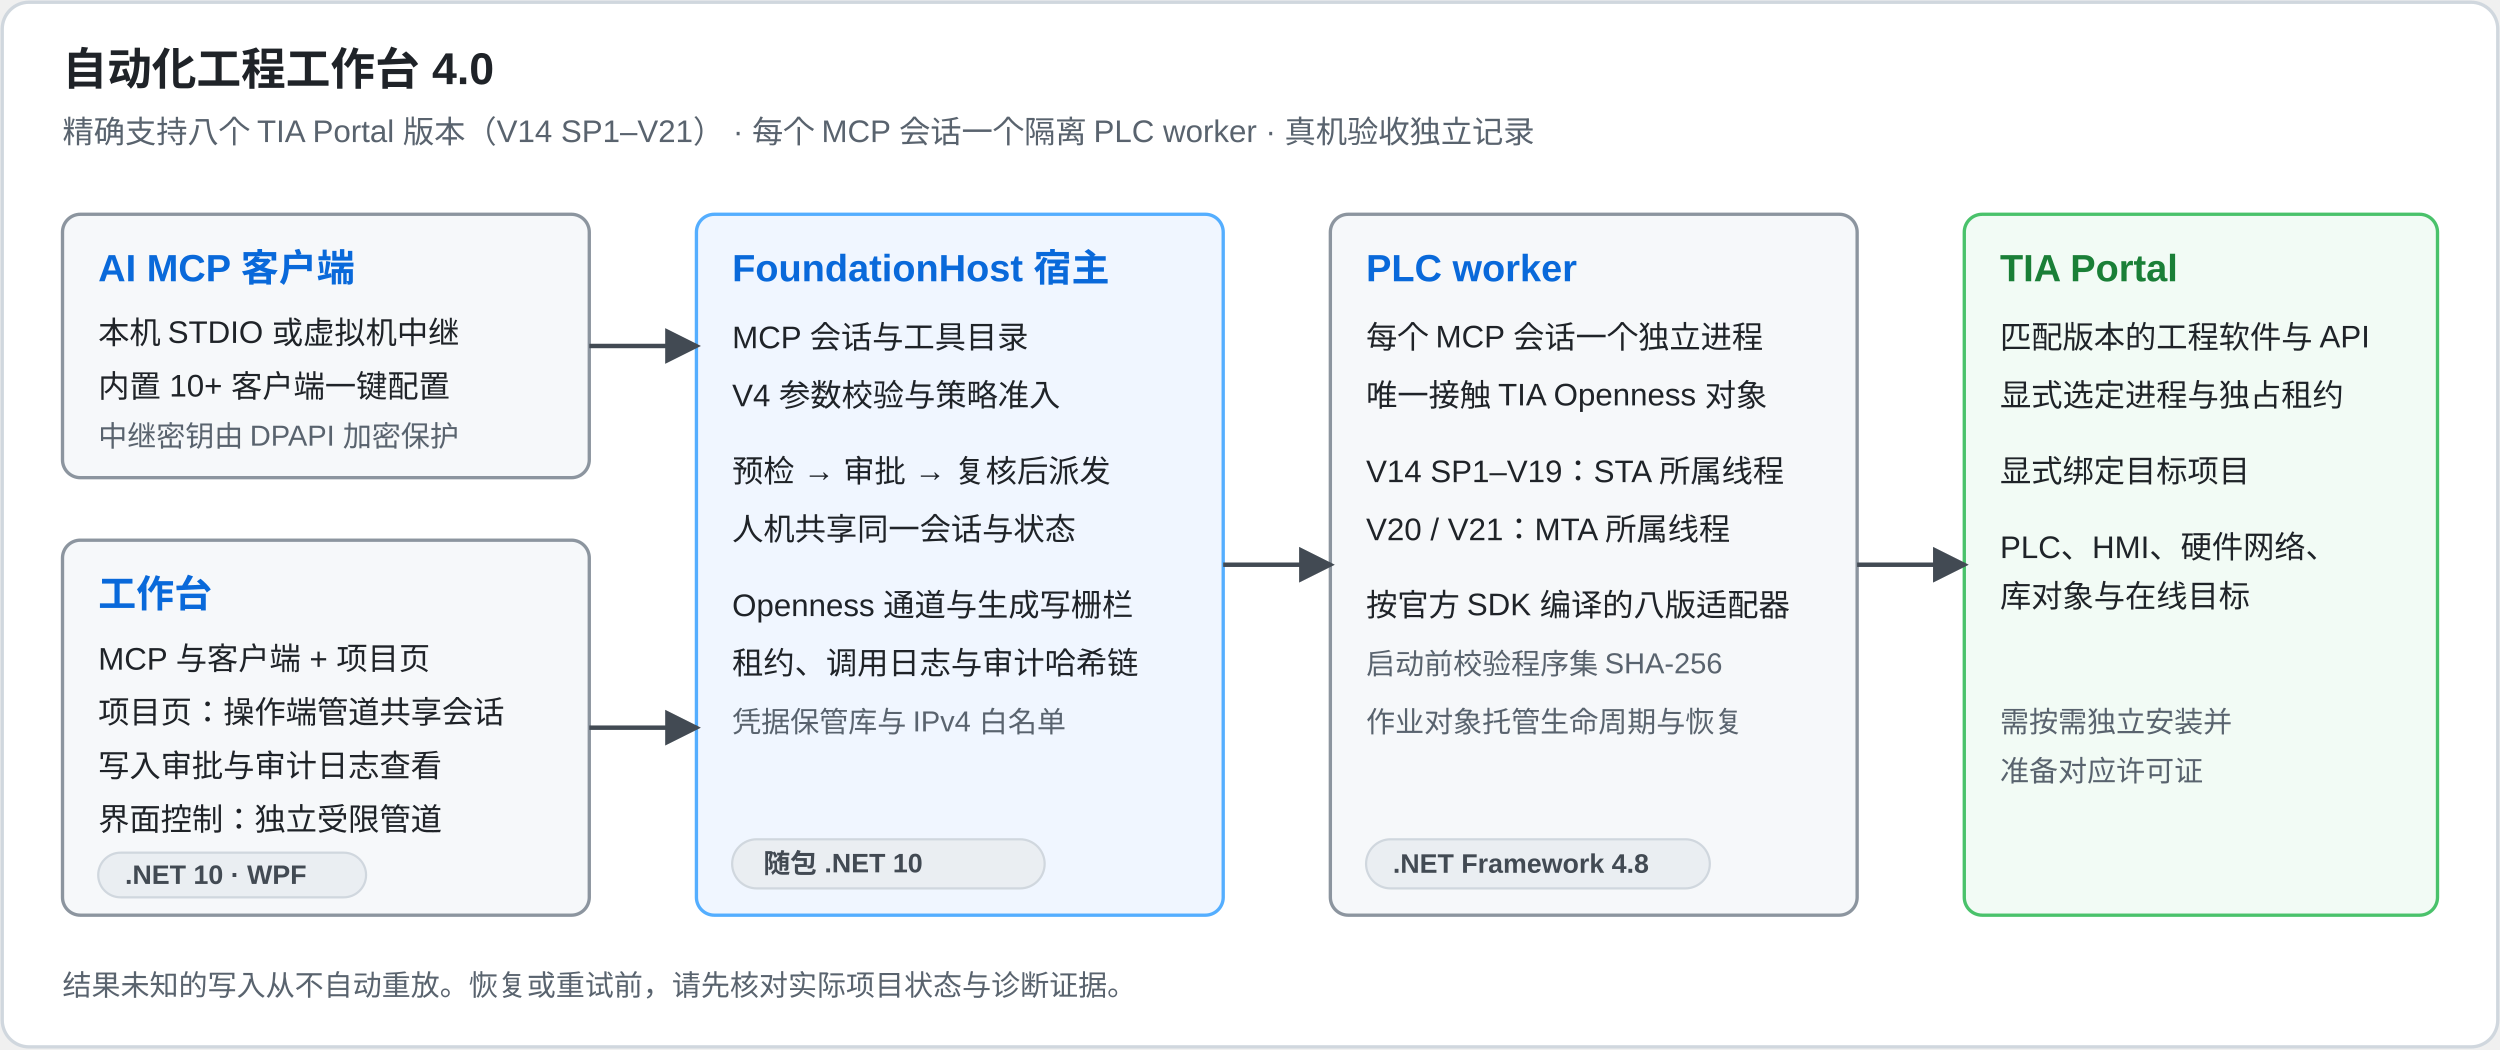
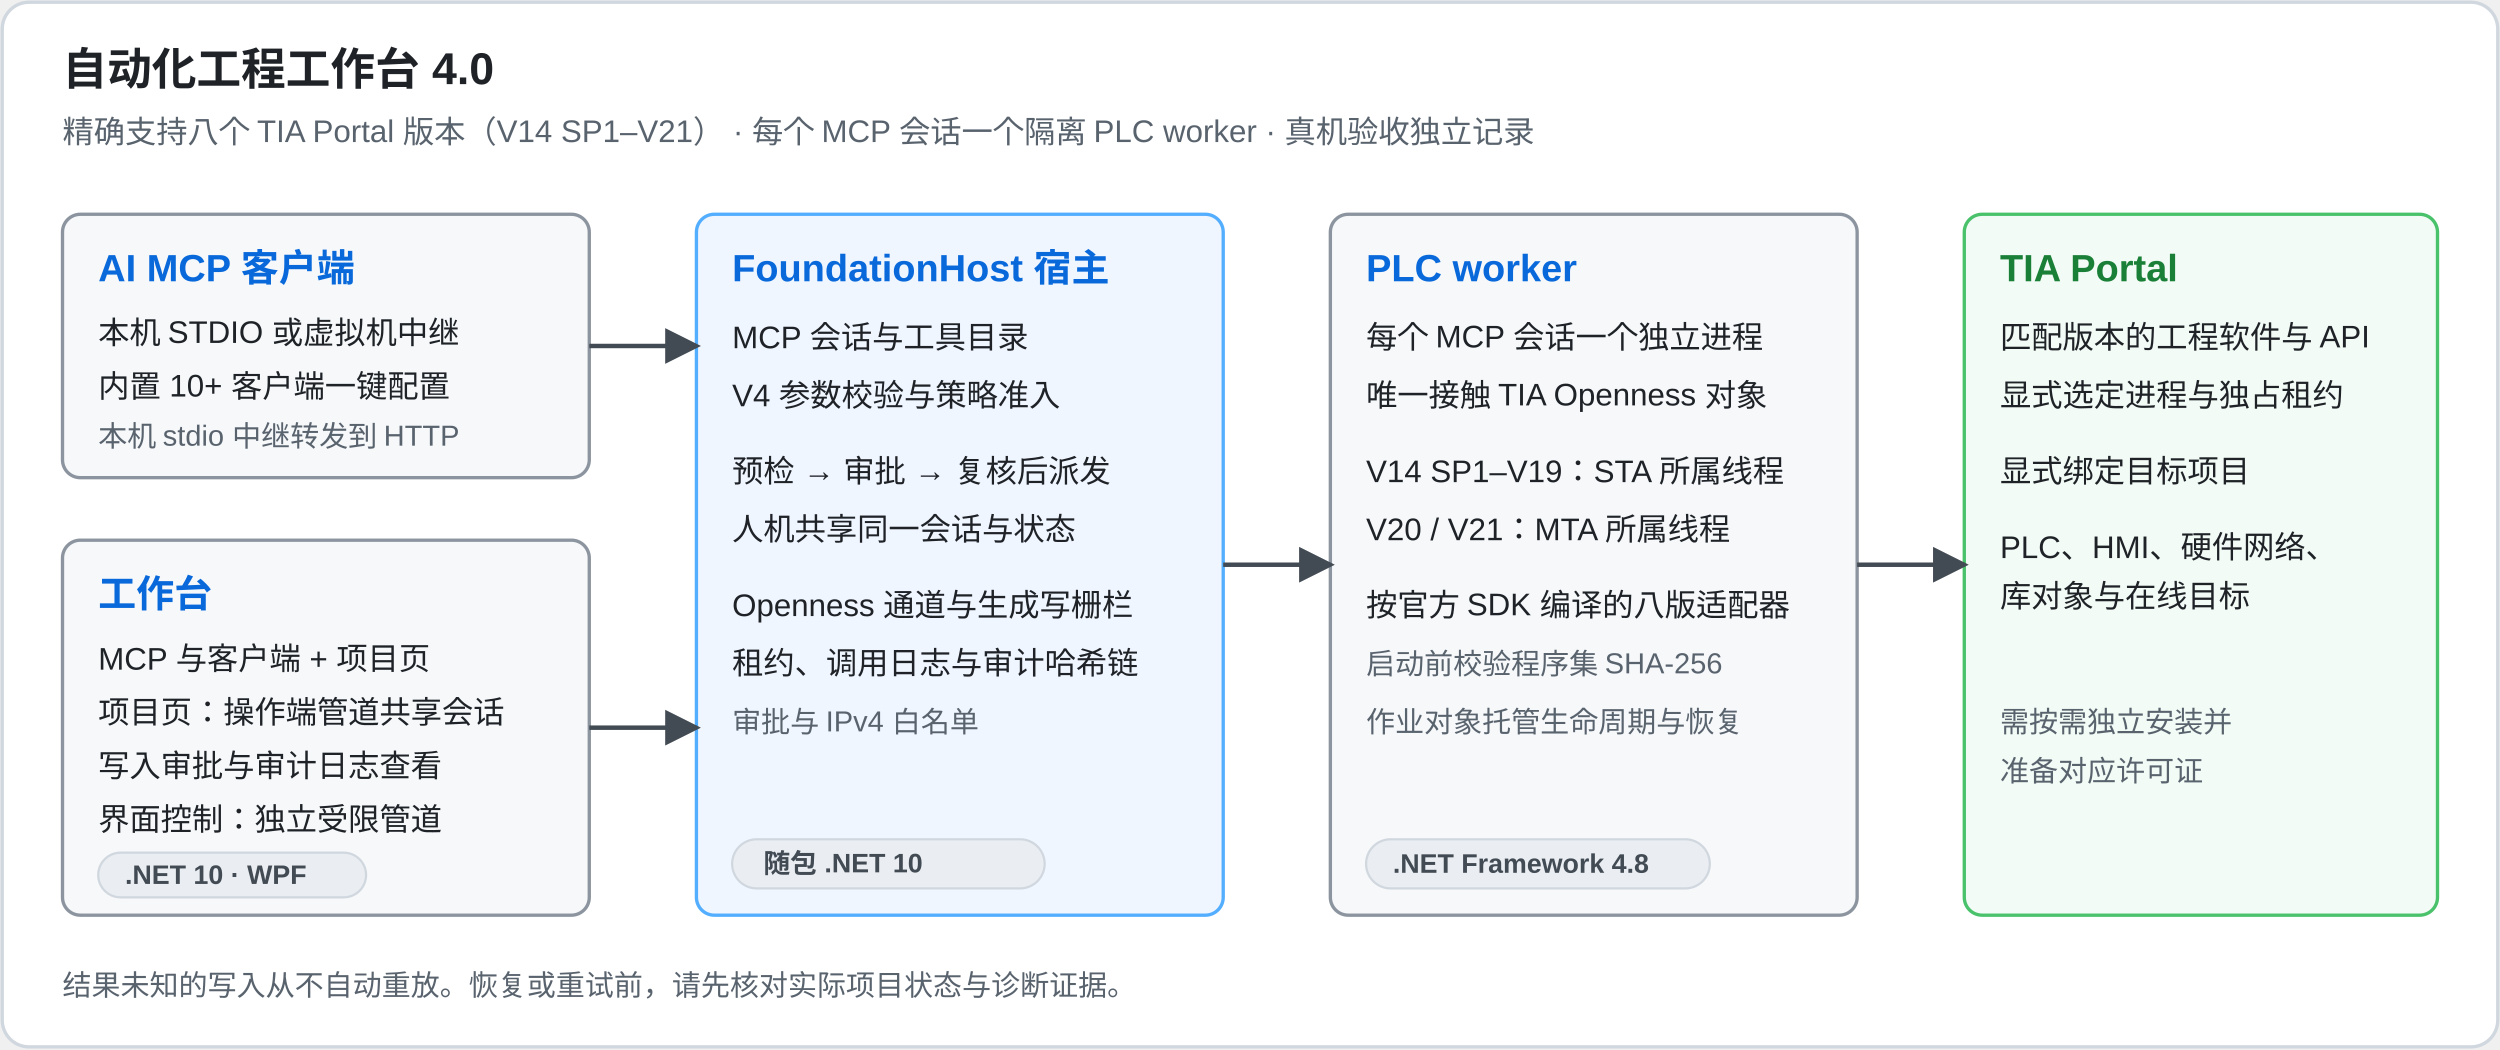
<svg xmlns="http://www.w3.org/2000/svg" viewBox="0 0 1120 470" role="img" aria-labelledby="title desc">
  <defs>
    <style>
      text { font-family: "Microsoft YaHei UI", "Segoe UI", "PingFang SC", Arial, sans-serif; fill: #1f2328; }
      .title { font-size: 20px; font-weight: 700; }
      .subtitle { font-size: 14px; fill: #59636e; }
      .heading { font-size: 17px; font-weight: 600; fill: #0969da; }
      .heading-tia { font-size: 17px; font-weight: 600; fill: #1a7f37; }
      .body { font-size: 14px; fill: #1f2328; }
      .muted { font-size: 13px; fill: #59636e; }
      .badge { font-size: 12px; font-weight: 600; fill: #424a53; }
      .canvas { fill: #ffffff; stroke: #d0d7de; stroke-width: 1.5; }
      .box { fill: #f6f8fa; stroke: #8c959f; stroke-width: 1.5; }
      .box-host { fill: #f0f6ff; stroke: #54aeff; stroke-width: 1.5; }
      .box-tia { fill: #f2fbf5; stroke: #4ac26b; stroke-width: 1.5; }
      .pill { fill: #eaeef2; stroke: #d0d7de; stroke-width: 1; }
      .arrow { stroke: #424a53; stroke-width: 2; fill: none; }
      .footer { font-size: 13px; fill: #59636e; }
    </style>
    <marker id="arrow" markerWidth="8" markerHeight="8" refX="7" refY="4" orient="auto">
      <path d="M0 0L8 4L0 8Z" fill="#424a53" />
    </marker>
  </defs>
  <rect x="1" y="1" width="1118" height="468" rx="12" class="canvas" />
  <text x="28" y="38" class="title">自动化工程工作台 4.0</text>
  <text x="28" y="64" class="subtitle">精确支持八个 TIA Portal 版本（V14 SP1–V21） · 每个 MCP 会话一个隔离 PLC worker · 真机验收独立记录</text>
  <rect x="28" y="96" width="236" height="118" rx="8" class="box" />
  <text x="44" y="126" class="heading">AI MCP 客户端</text>
  <text x="44" y="154" class="body">本机 STDIO 或虚拟机中继</text>
  <text x="44" y="178" class="body">内置 10+ 客户端一键配置</text>
-   <text x="44" y="200" class="muted">中继密钥由 DPAPI 加密保护</text>
+   <text x="44" y="200" class="muted">本机 stdio 中继转发到 HTTP</text>
  <rect x="28" y="242" width="236" height="168" rx="8" class="box" />
  <text x="44" y="272" class="heading">工作台</text>
  <text x="44" y="300" class="body">MCP 与客户端 + 项目页</text>
  <text x="44" y="324" class="body">项目页：操作端管道共享会话</text>
  <text x="44" y="348" class="body">写入审批与审计日志查看</text>
  <text x="44" y="372" class="body">界面控制：独立受限管道</text>
  <rect x="44" y="382" width="120" height="20" rx="10" class="pill" />
  <text x="56" y="396" class="badge">.NET 10 · WPF</text>
  <rect x="312" y="96" width="236" height="314" rx="8" class="box-host" />
  <text x="328" y="126" class="heading">FoundationHost 宿主</text>
  <text x="328" y="156" class="body">MCP 会话与工具目录</text>
  <text x="328" y="182" class="body">V4 参数校验与策略准入</text>
  <text x="328" y="216" class="body">预检 → 审批 → 复核后派发</text>
  <text x="328" y="242" class="body">人机共享同一会话与状态</text>
  <text x="328" y="276" class="body">Openness 通道与生成写栅栏</text>
  <text x="328" y="302" class="body">租约、调用日志与审计哈希链</text>
-   <text x="328" y="328" class="muted">凭据保管库与 IPv4 白名单</text>
+   <text x="328" y="328" class="muted">审批与 IPv4 白名单</text>
  <rect x="328" y="376" width="140" height="22" rx="11" class="pill" />
  <text x="342" y="391" class="badge">随包 .NET 10</text>
  <rect x="596" y="96" width="236" height="314" rx="8" class="box" />
  <text x="612" y="126" class="heading">PLC worker</text>
  <text x="612" y="156" class="body">每个 MCP 会话一个独立进程</text>
  <text x="612" y="182" class="body">唯一接触 TIA Openness 对象</text>
  <text x="612" y="216" class="body">V14 SP1–V19：STA 所属线程</text>
  <text x="612" y="242" class="body">V20 / V21：MTA 所属线程</text>
  <text x="612" y="276" class="body">按官方 SDK 编译的八版适配器</text>
  <text x="612" y="302" class="muted">启动前校验程序集 SHA-256</text>
  <text x="612" y="328" class="muted">作业对象托管生命周期与恢复</text>
  <rect x="612" y="376" width="154" height="22" rx="11" class="pill" />
  <text x="624" y="391" class="badge">.NET Framework 4.8</text>
  <rect x="880" y="96" width="212" height="314" rx="8" class="box-tia" />
  <text x="896" y="126" class="heading-tia">TIA Portal</text>
  <text x="896" y="156" class="body">匹配版本的工程软件与 API</text>
  <text x="896" y="182" class="body">显式选定进程与独占租约</text>
  <text x="896" y="216" class="body">显式绑定目标项目</text>
  <text x="896" y="250" class="body">PLC、HMI、硬件网络、</text>
  <text x="896" y="272" class="body">库对象与在线目标</text>
  <text x="896" y="328" class="muted">需按需独立安装并</text>
  <text x="896" y="350" class="muted">准备对应许可证</text>
  <path d="M264 155H312" class="arrow" marker-end="url(#arrow)" />
  <path d="M264 326H312" class="arrow" marker-end="url(#arrow)" />
  <path d="M548 253H596" class="arrow" marker-end="url(#arrow)" />
  <path d="M832 253H880" class="arrow" marker-end="url(#arrow)" />
  <text x="28" y="446" class="footer">结果未知的写入从不自动重放。恢复或重试前，请先核对实际项目状态与诊断证据。</text>
</svg>
